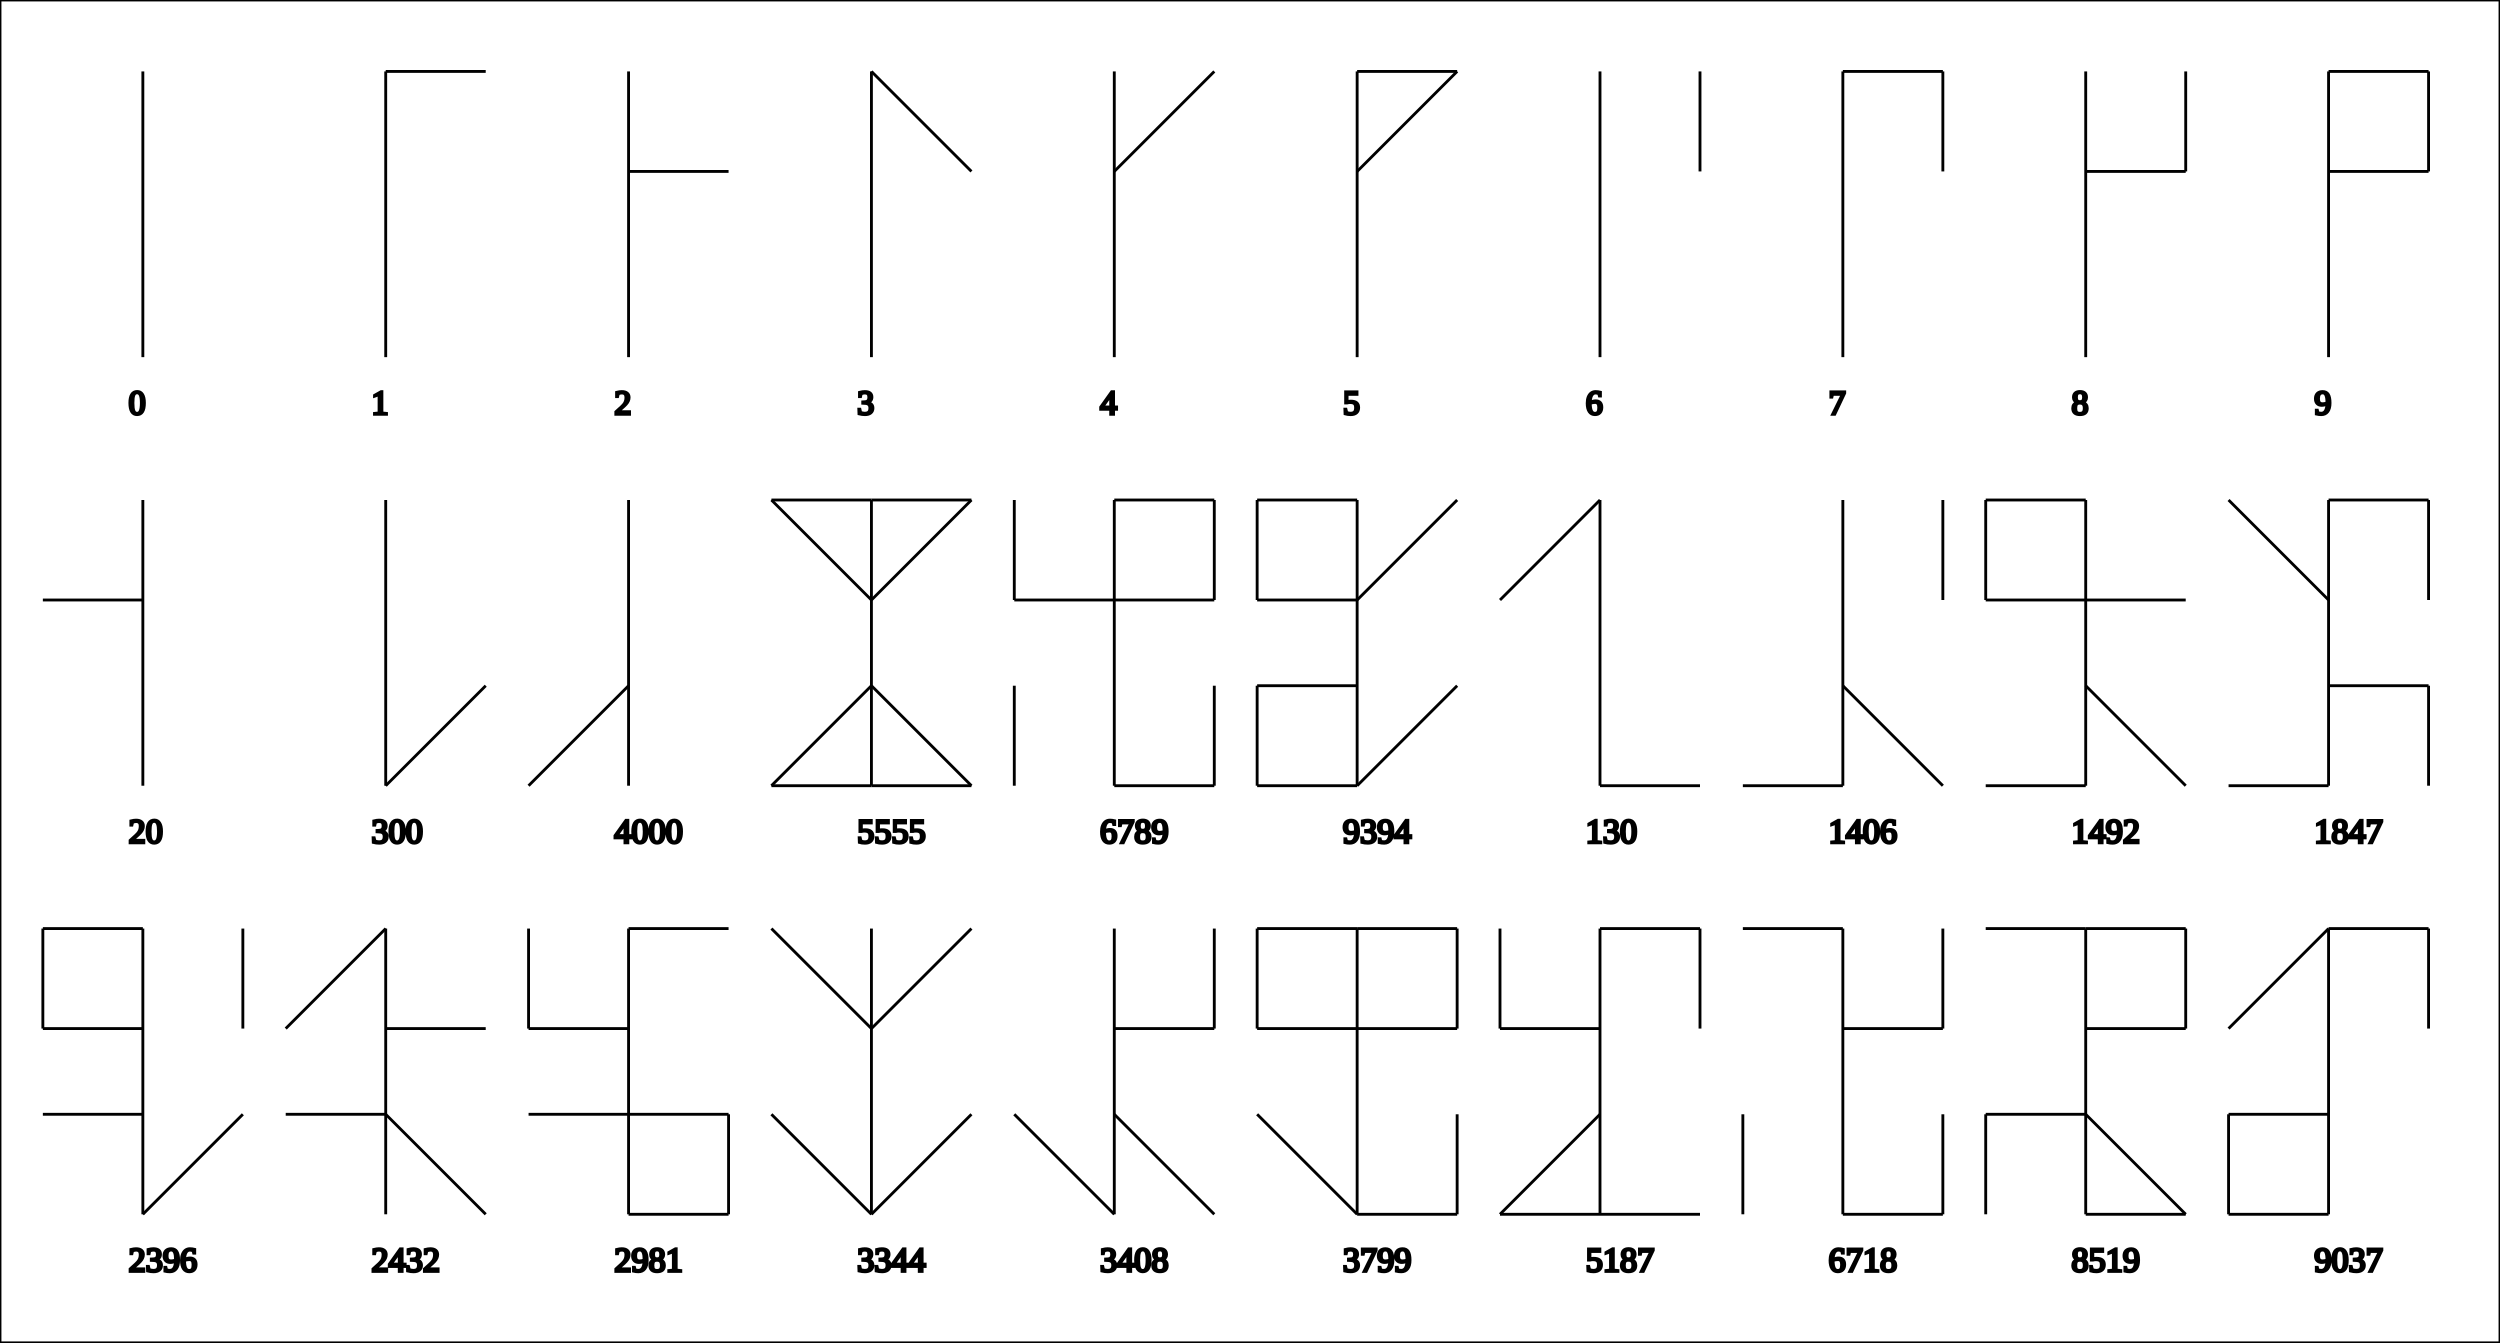
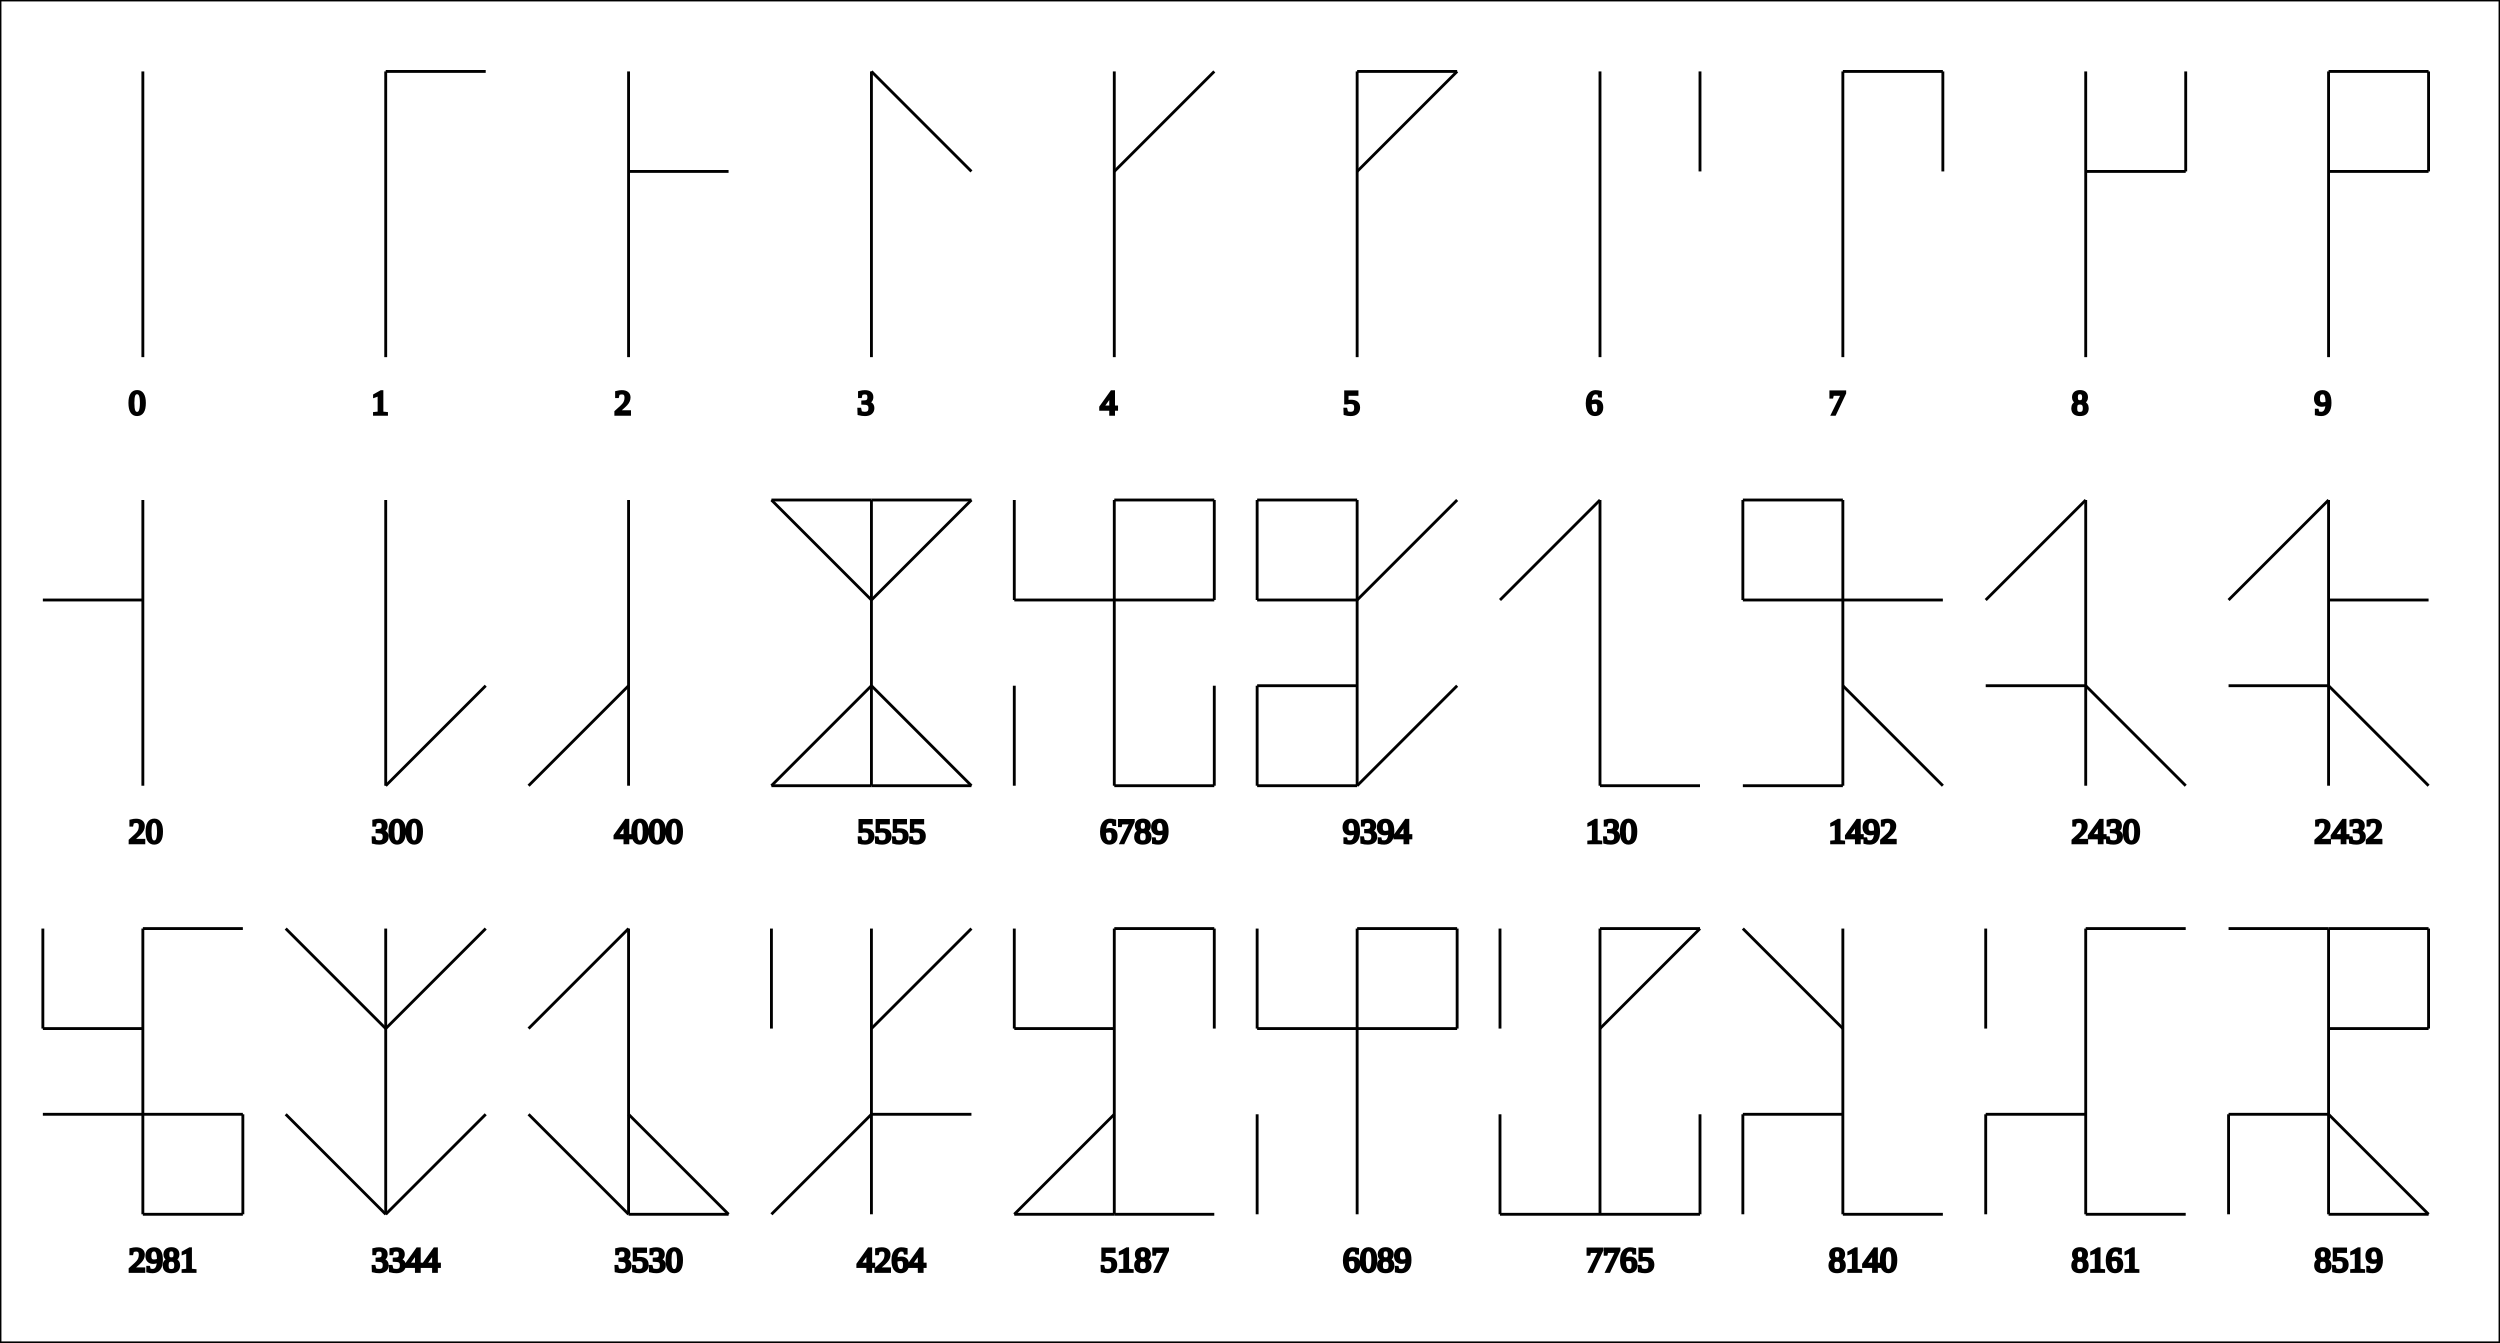
<svg xmlns="http://www.w3.org/2000/svg" width="875" height="470" style="stroke:black;" version="1.1">
  <rect width="100%" height="100%" style="fill:white;" />
  <line x1="50" y1="25" x2="50" y2="125" />
  <text x="45" y="145">0</text>
  <line x1="135" y1="25" x2="135" y2="125" />
  <line x1="135" y1="25" x2="170" y2="25" />
  <text x="130" y="145">1</text>
  <line x1="220" y1="25" x2="220" y2="125" />
  <line x1="220" y1="60" x2="255" y2="60" />
  <text x="215" y="145">2</text>
  <line x1="305" y1="25" x2="305" y2="125" />
  <line x1="305" y1="25" x2="340" y2="60" />
  <text x="300" y="145">3</text>
  <line x1="390" y1="25" x2="390" y2="125" />
  <line x1="390" y1="60" x2="425" y2="25" />
  <text x="385" y="145">4</text>
  <line x1="475" y1="25" x2="475" y2="125" />
  <line x1="475" y1="25" x2="510" y2="25" />
  <line x1="475" y1="60" x2="510" y2="25" />
  <text x="470" y="145">5</text>
  <line x1="560" y1="25" x2="560" y2="125" />
  <line x1="595" y1="25" x2="595" y2="60" />
  <text x="555" y="145">6</text>
  <line x1="645" y1="25" x2="645" y2="125" />
  <line x1="645" y1="25" x2="680" y2="25" />
  <line x1="680" y1="25" x2="680" y2="60" />
  <text x="640" y="145">7</text>
  <line x1="730" y1="25" x2="730" y2="125" />
  <line x1="730" y1="60" x2="765" y2="60" />
  <line x1="765" y1="25" x2="765" y2="60" />
  <text x="725" y="145">8</text>
  <line x1="815" y1="25" x2="815" y2="125" />
  <line x1="815" y1="25" x2="850" y2="25" />
  <line x1="815" y1="60" x2="850" y2="60" />
  <line x1="850" y1="25" x2="850" y2="60" />
  <text x="810" y="145">9</text>
  <line x1="50" y1="175" x2="50" y2="275" />
  <line x1="50" y1="210" x2="15" y2="210" />
  <text x="45" y="295">20</text>
  <line x1="135" y1="175" x2="135" y2="275" />
  <line x1="135" y1="275" x2="170" y2="240" />
  <text x="130" y="295">300</text>
  <line x1="220" y1="175" x2="220" y2="275" />
  <line x1="220" y1="240" x2="185" y2="275" />
  <text x="215" y="295">4000</text>
  <line x1="305" y1="175" x2="305" y2="275" />
  <line x1="305" y1="175" x2="340" y2="175" />
  <line x1="305" y1="210" x2="340" y2="175" />
  <line x1="305" y1="175" x2="270" y2="175" />
  <line x1="305" y1="210" x2="270" y2="175" />
  <line x1="305" y1="275" x2="340" y2="275" />
  <line x1="305" y1="240" x2="340" y2="275" />
  <line x1="305" y1="275" x2="270" y2="275" />
  <line x1="305" y1="240" x2="270" y2="275" />
  <text x="300" y="295">5555</text>
  <line x1="390" y1="175" x2="390" y2="275" />
  <line x1="390" y1="175" x2="425" y2="175" />
  <line x1="390" y1="210" x2="425" y2="210" />
  <line x1="425" y1="175" x2="425" y2="210" />
  <line x1="390" y1="210" x2="355" y2="210" />
  <line x1="355" y1="175" x2="355" y2="210" />
  <line x1="390" y1="275" x2="425" y2="275" />
  <line x1="425" y1="240" x2="425" y2="275" />
  <line x1="355" y1="240" x2="355" y2="275" />
  <text x="385" y="295">6789</text>
  <line x1="475" y1="175" x2="475" y2="275" />
  <line x1="475" y1="210" x2="510" y2="175" />
  <line x1="475" y1="175" x2="440" y2="175" />
  <line x1="475" y1="210" x2="440" y2="210" />
  <line x1="440" y1="175" x2="440" y2="210" />
  <line x1="475" y1="275" x2="510" y2="240" />
  <line x1="475" y1="275" x2="440" y2="275" />
  <line x1="475" y1="240" x2="440" y2="240" />
  <line x1="440" y1="240" x2="440" y2="275" />
  <text x="470" y="295">9394</text>
  <line x1="560" y1="175" x2="560" y2="275" />
  <line x1="560" y1="175" x2="525" y2="210" />
  <line x1="560" y1="275" x2="595" y2="275" />
  <text x="555" y="295">130</text>
  <line x1="645" y1="175" x2="645" y2="275" />
-   <line x1="680" y1="175" x2="680" y2="210" />
+   <line x1="645" y1="210" x2="680" y2="210" />
+   <line x1="645" y1="175" x2="610" y2="175" />
+   <line x1="645" y1="210" x2="610" y2="210" />
+   <line x1="610" y1="175" x2="610" y2="210" />
  <line x1="645" y1="240" x2="680" y2="275" />
  <line x1="645" y1="275" x2="610" y2="275" />
-   <text x="640" y="295">1406</text>
+   <text x="640" y="295">1492</text>
  <line x1="730" y1="175" x2="730" y2="275" />
-   <line x1="730" y1="210" x2="765" y2="210" />
-   <line x1="730" y1="175" x2="695" y2="175" />
-   <line x1="730" y1="210" x2="695" y2="210" />
-   <line x1="695" y1="175" x2="695" y2="210" />
+   <line x1="730" y1="175" x2="695" y2="210" />
  <line x1="730" y1="240" x2="765" y2="275" />
-   <line x1="730" y1="275" x2="695" y2="275" />
-   <text x="725" y="295">1492</text>
+   <line x1="730" y1="240" x2="695" y2="240" />
+   <text x="725" y="295">2430</text>
  <line x1="815" y1="175" x2="815" y2="275" />
-   <line x1="815" y1="175" x2="850" y2="175" />
-   <line x1="850" y1="175" x2="850" y2="210" />
-   <line x1="815" y1="210" x2="780" y2="175" />
-   <line x1="815" y1="240" x2="850" y2="240" />
-   <line x1="850" y1="240" x2="850" y2="275" />
-   <line x1="815" y1="275" x2="780" y2="275" />
-   <text x="810" y="295">1847</text>
+   <line x1="815" y1="210" x2="850" y2="210" />
+   <line x1="815" y1="175" x2="780" y2="210" />
+   <line x1="815" y1="240" x2="850" y2="275" />
+   <line x1="815" y1="240" x2="780" y2="240" />
+   <text x="810" y="295">2432</text>
  <line x1="50" y1="325" x2="50" y2="425" />
-   <line x1="85" y1="325" x2="85" y2="360" />
-   <line x1="50" y1="325" x2="15" y2="325" />
+   <line x1="50" y1="325" x2="85" y2="325" />
  <line x1="50" y1="360" x2="15" y2="360" />
  <line x1="15" y1="325" x2="15" y2="360" />
-   <line x1="50" y1="425" x2="85" y2="390" />
+   <line x1="50" y1="425" x2="85" y2="425" />
+   <line x1="50" y1="390" x2="85" y2="390" />
+   <line x1="85" y1="390" x2="85" y2="425" />
  <line x1="50" y1="390" x2="15" y2="390" />
-   <text x="45" y="445">2396</text>
+   <text x="45" y="445">2981</text>
  <line x1="135" y1="325" x2="135" y2="425" />
-   <line x1="135" y1="360" x2="170" y2="360" />
-   <line x1="135" y1="325" x2="100" y2="360" />
-   <line x1="135" y1="390" x2="170" y2="425" />
-   <line x1="135" y1="390" x2="100" y2="390" />
-   <text x="130" y="445">2432</text>
+   <line x1="135" y1="360" x2="170" y2="325" />
+   <line x1="135" y1="360" x2="100" y2="325" />
+   <line x1="135" y1="425" x2="170" y2="390" />
+   <line x1="135" y1="425" x2="100" y2="390" />
+   <text x="130" y="445">3344</text>
  <line x1="220" y1="325" x2="220" y2="425" />
-   <line x1="220" y1="325" x2="255" y2="325" />
-   <line x1="220" y1="360" x2="185" y2="360" />
-   <line x1="185" y1="325" x2="185" y2="360" />
+   <line x1="220" y1="325" x2="185" y2="360" />
  <line x1="220" y1="425" x2="255" y2="425" />
-   <line x1="220" y1="390" x2="255" y2="390" />
-   <line x1="255" y1="390" x2="255" y2="425" />
-   <line x1="220" y1="390" x2="185" y2="390" />
-   <text x="215" y="445">2981</text>
+   <line x1="220" y1="390" x2="255" y2="425" />
+   <line x1="220" y1="425" x2="185" y2="390" />
+   <text x="215" y="445">3530</text>
  <line x1="305" y1="325" x2="305" y2="425" />
  <line x1="305" y1="360" x2="340" y2="325" />
-   <line x1="305" y1="360" x2="270" y2="325" />
-   <line x1="305" y1="425" x2="340" y2="390" />
-   <line x1="305" y1="425" x2="270" y2="390" />
-   <text x="300" y="445">3344</text>
+   <line x1="270" y1="325" x2="270" y2="360" />
+   <line x1="305" y1="390" x2="340" y2="390" />
+   <line x1="305" y1="390" x2="270" y2="425" />
+   <text x="300" y="445">4264</text>
  <line x1="390" y1="325" x2="390" y2="425" />
-   <line x1="390" y1="360" x2="425" y2="360" />
+   <line x1="390" y1="325" x2="425" y2="325" />
  <line x1="425" y1="325" x2="425" y2="360" />
-   <line x1="390" y1="390" x2="425" y2="425" />
-   <line x1="390" y1="425" x2="355" y2="390" />
-   <text x="385" y="445">3408</text>
+   <line x1="390" y1="360" x2="355" y2="360" />
+   <line x1="355" y1="325" x2="355" y2="360" />
+   <line x1="390" y1="425" x2="425" y2="425" />
+   <line x1="390" y1="425" x2="355" y2="425" />
+   <line x1="390" y1="390" x2="355" y2="425" />
+   <text x="385" y="445">5187</text>
  <line x1="475" y1="325" x2="475" y2="425" />
  <line x1="475" y1="325" x2="510" y2="325" />
  <line x1="475" y1="360" x2="510" y2="360" />
  <line x1="510" y1="325" x2="510" y2="360" />
-   <line x1="475" y1="325" x2="440" y2="325" />
  <line x1="475" y1="360" x2="440" y2="360" />
  <line x1="440" y1="325" x2="440" y2="360" />
-   <line x1="475" y1="425" x2="510" y2="425" />
-   <line x1="510" y1="390" x2="510" y2="425" />
-   <line x1="475" y1="425" x2="440" y2="390" />
-   <text x="470" y="445">3799</text>
+   <line x1="440" y1="390" x2="440" y2="425" />
+   <text x="470" y="445">6089</text>
  <line x1="560" y1="325" x2="560" y2="425" />
  <line x1="560" y1="325" x2="595" y2="325" />
-   <line x1="595" y1="325" x2="595" y2="360" />
-   <line x1="560" y1="360" x2="525" y2="360" />
+   <line x1="560" y1="360" x2="595" y2="325" />
  <line x1="525" y1="325" x2="525" y2="360" />
  <line x1="560" y1="425" x2="595" y2="425" />
+   <line x1="595" y1="390" x2="595" y2="425" />
  <line x1="560" y1="425" x2="525" y2="425" />
-   <line x1="560" y1="390" x2="525" y2="425" />
-   <text x="555" y="445">5187</text>
+   <line x1="525" y1="390" x2="525" y2="425" />
+   <text x="555" y="445">7765</text>
  <line x1="645" y1="325" x2="645" y2="425" />
-   <line x1="645" y1="360" x2="680" y2="360" />
-   <line x1="680" y1="325" x2="680" y2="360" />
-   <line x1="645" y1="325" x2="610" y2="325" />
+   <line x1="645" y1="360" x2="610" y2="325" />
  <line x1="645" y1="425" x2="680" y2="425" />
-   <line x1="680" y1="390" x2="680" y2="425" />
+   <line x1="645" y1="390" x2="610" y2="390" />
  <line x1="610" y1="390" x2="610" y2="425" />
-   <text x="640" y="445">6718</text>
+   <text x="640" y="445">8140</text>
  <line x1="730" y1="325" x2="730" y2="425" />
  <line x1="730" y1="325" x2="765" y2="325" />
-   <line x1="730" y1="360" x2="765" y2="360" />
-   <line x1="765" y1="325" x2="765" y2="360" />
-   <line x1="730" y1="325" x2="695" y2="325" />
+   <line x1="695" y1="325" x2="695" y2="360" />
  <line x1="730" y1="425" x2="765" y2="425" />
-   <line x1="730" y1="390" x2="765" y2="425" />
  <line x1="730" y1="390" x2="695" y2="390" />
  <line x1="695" y1="390" x2="695" y2="425" />
-   <text x="725" y="445">8519</text>
+   <text x="725" y="445">8161</text>
  <line x1="815" y1="325" x2="815" y2="425" />
  <line x1="815" y1="325" x2="850" y2="325" />
+   <line x1="815" y1="360" x2="850" y2="360" />
  <line x1="850" y1="325" x2="850" y2="360" />
-   <line x1="815" y1="325" x2="780" y2="360" />
-   <line x1="815" y1="425" x2="780" y2="425" />
+   <line x1="815" y1="325" x2="780" y2="325" />
+   <line x1="815" y1="425" x2="850" y2="425" />
+   <line x1="815" y1="390" x2="850" y2="425" />
  <line x1="815" y1="390" x2="780" y2="390" />
  <line x1="780" y1="390" x2="780" y2="425" />
-   <text x="810" y="445">9037</text>
+   <text x="810" y="445">8519</text>
</svg>
